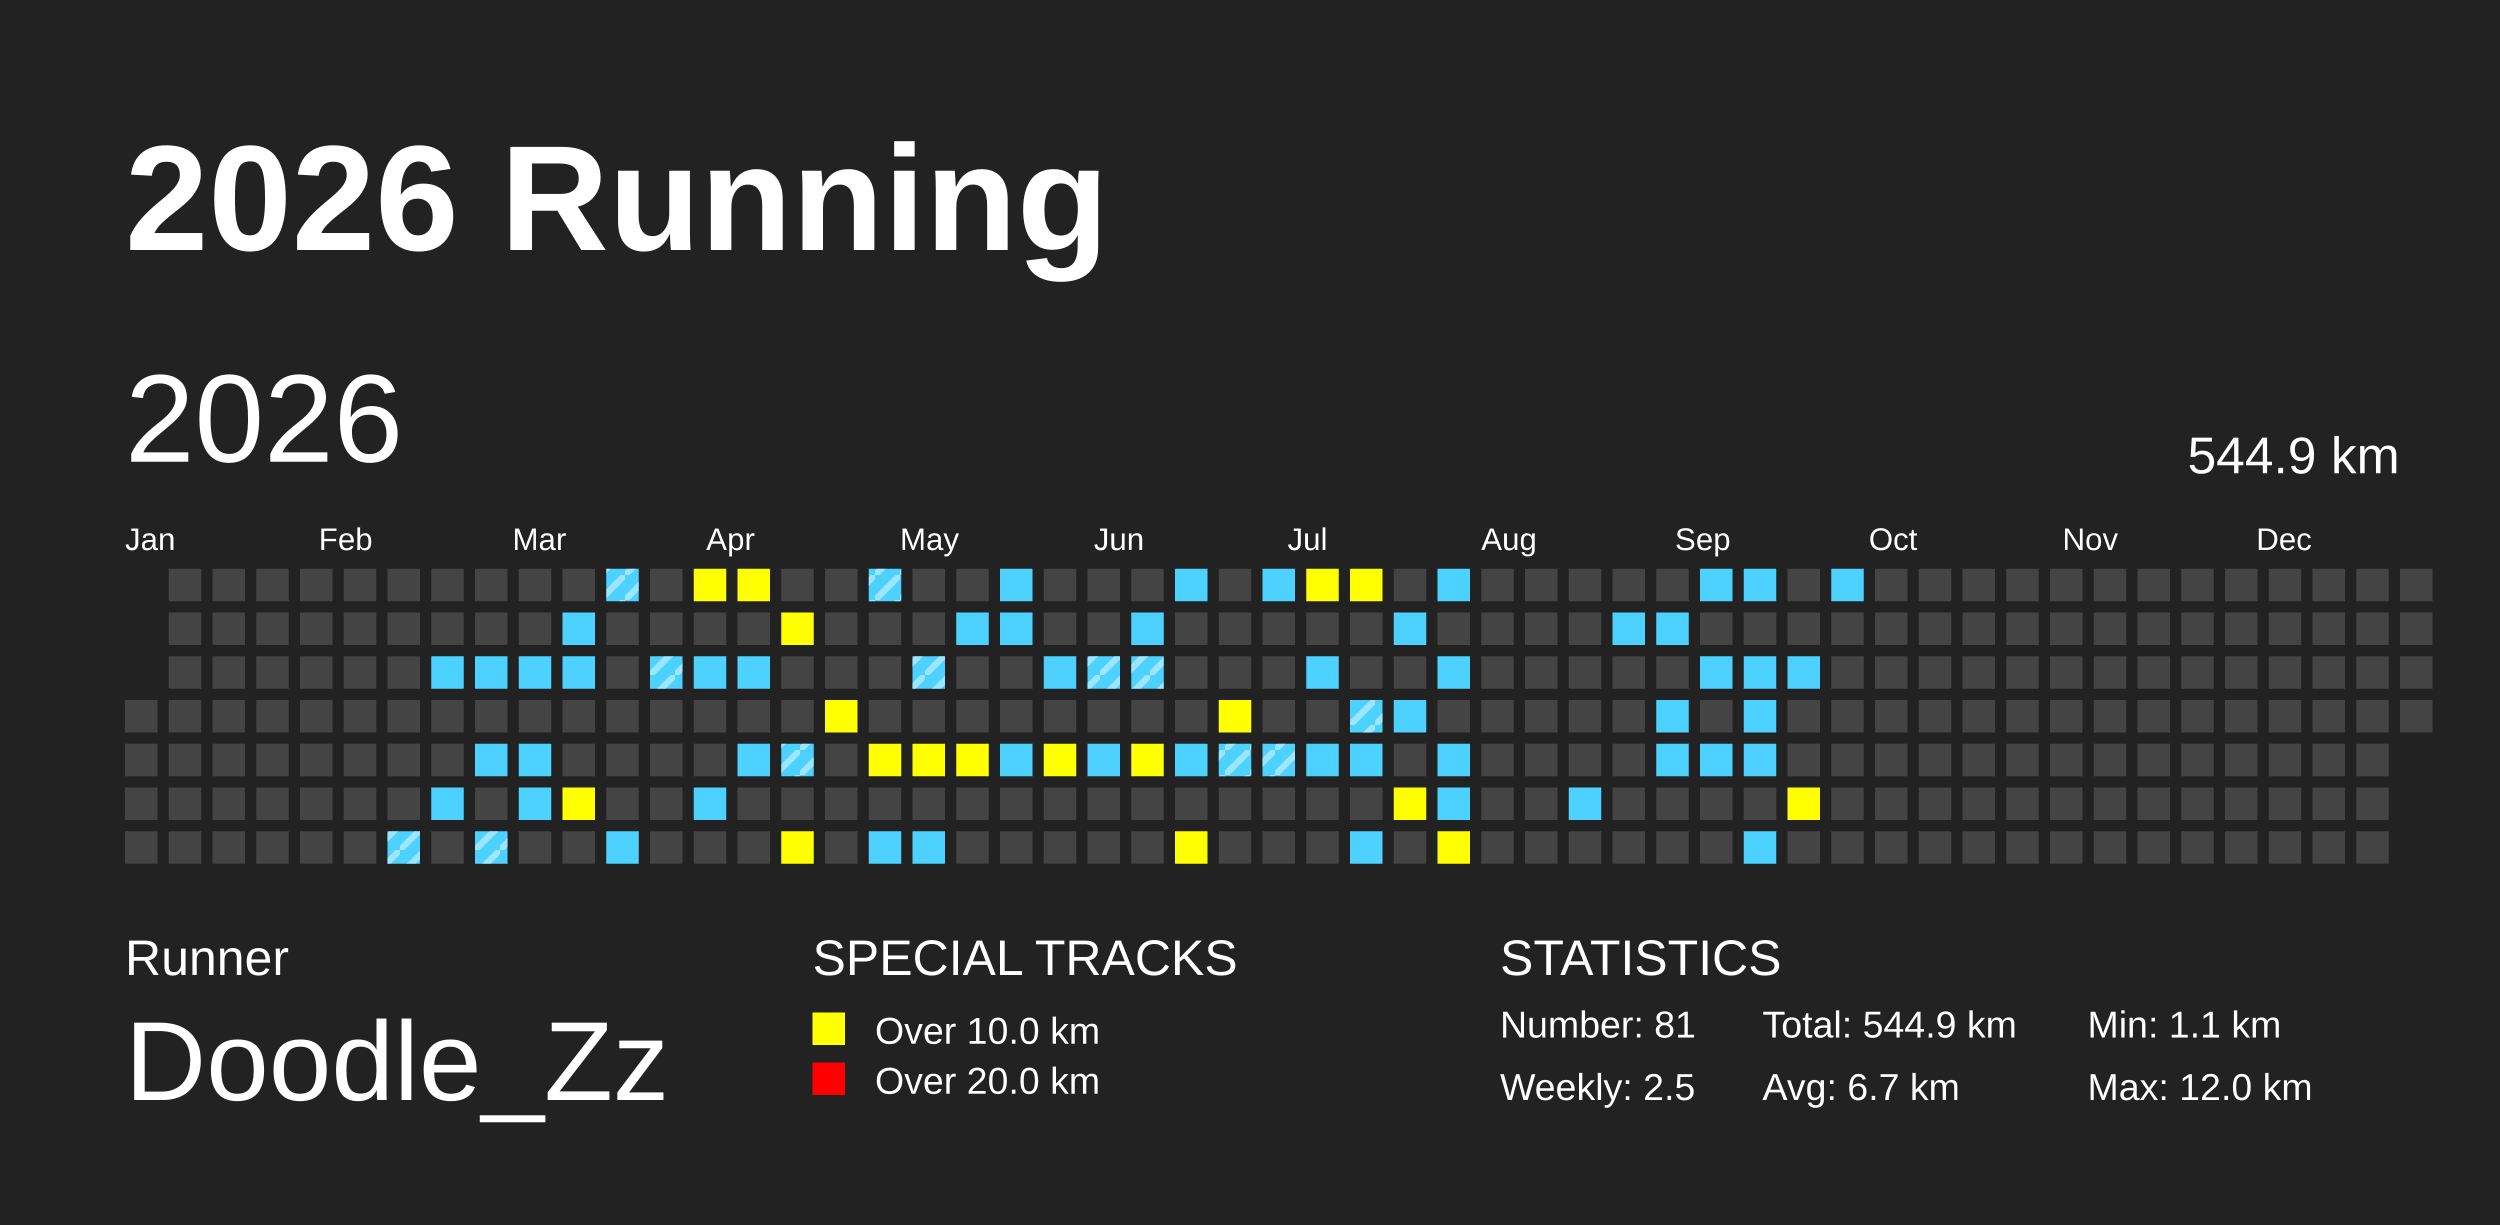
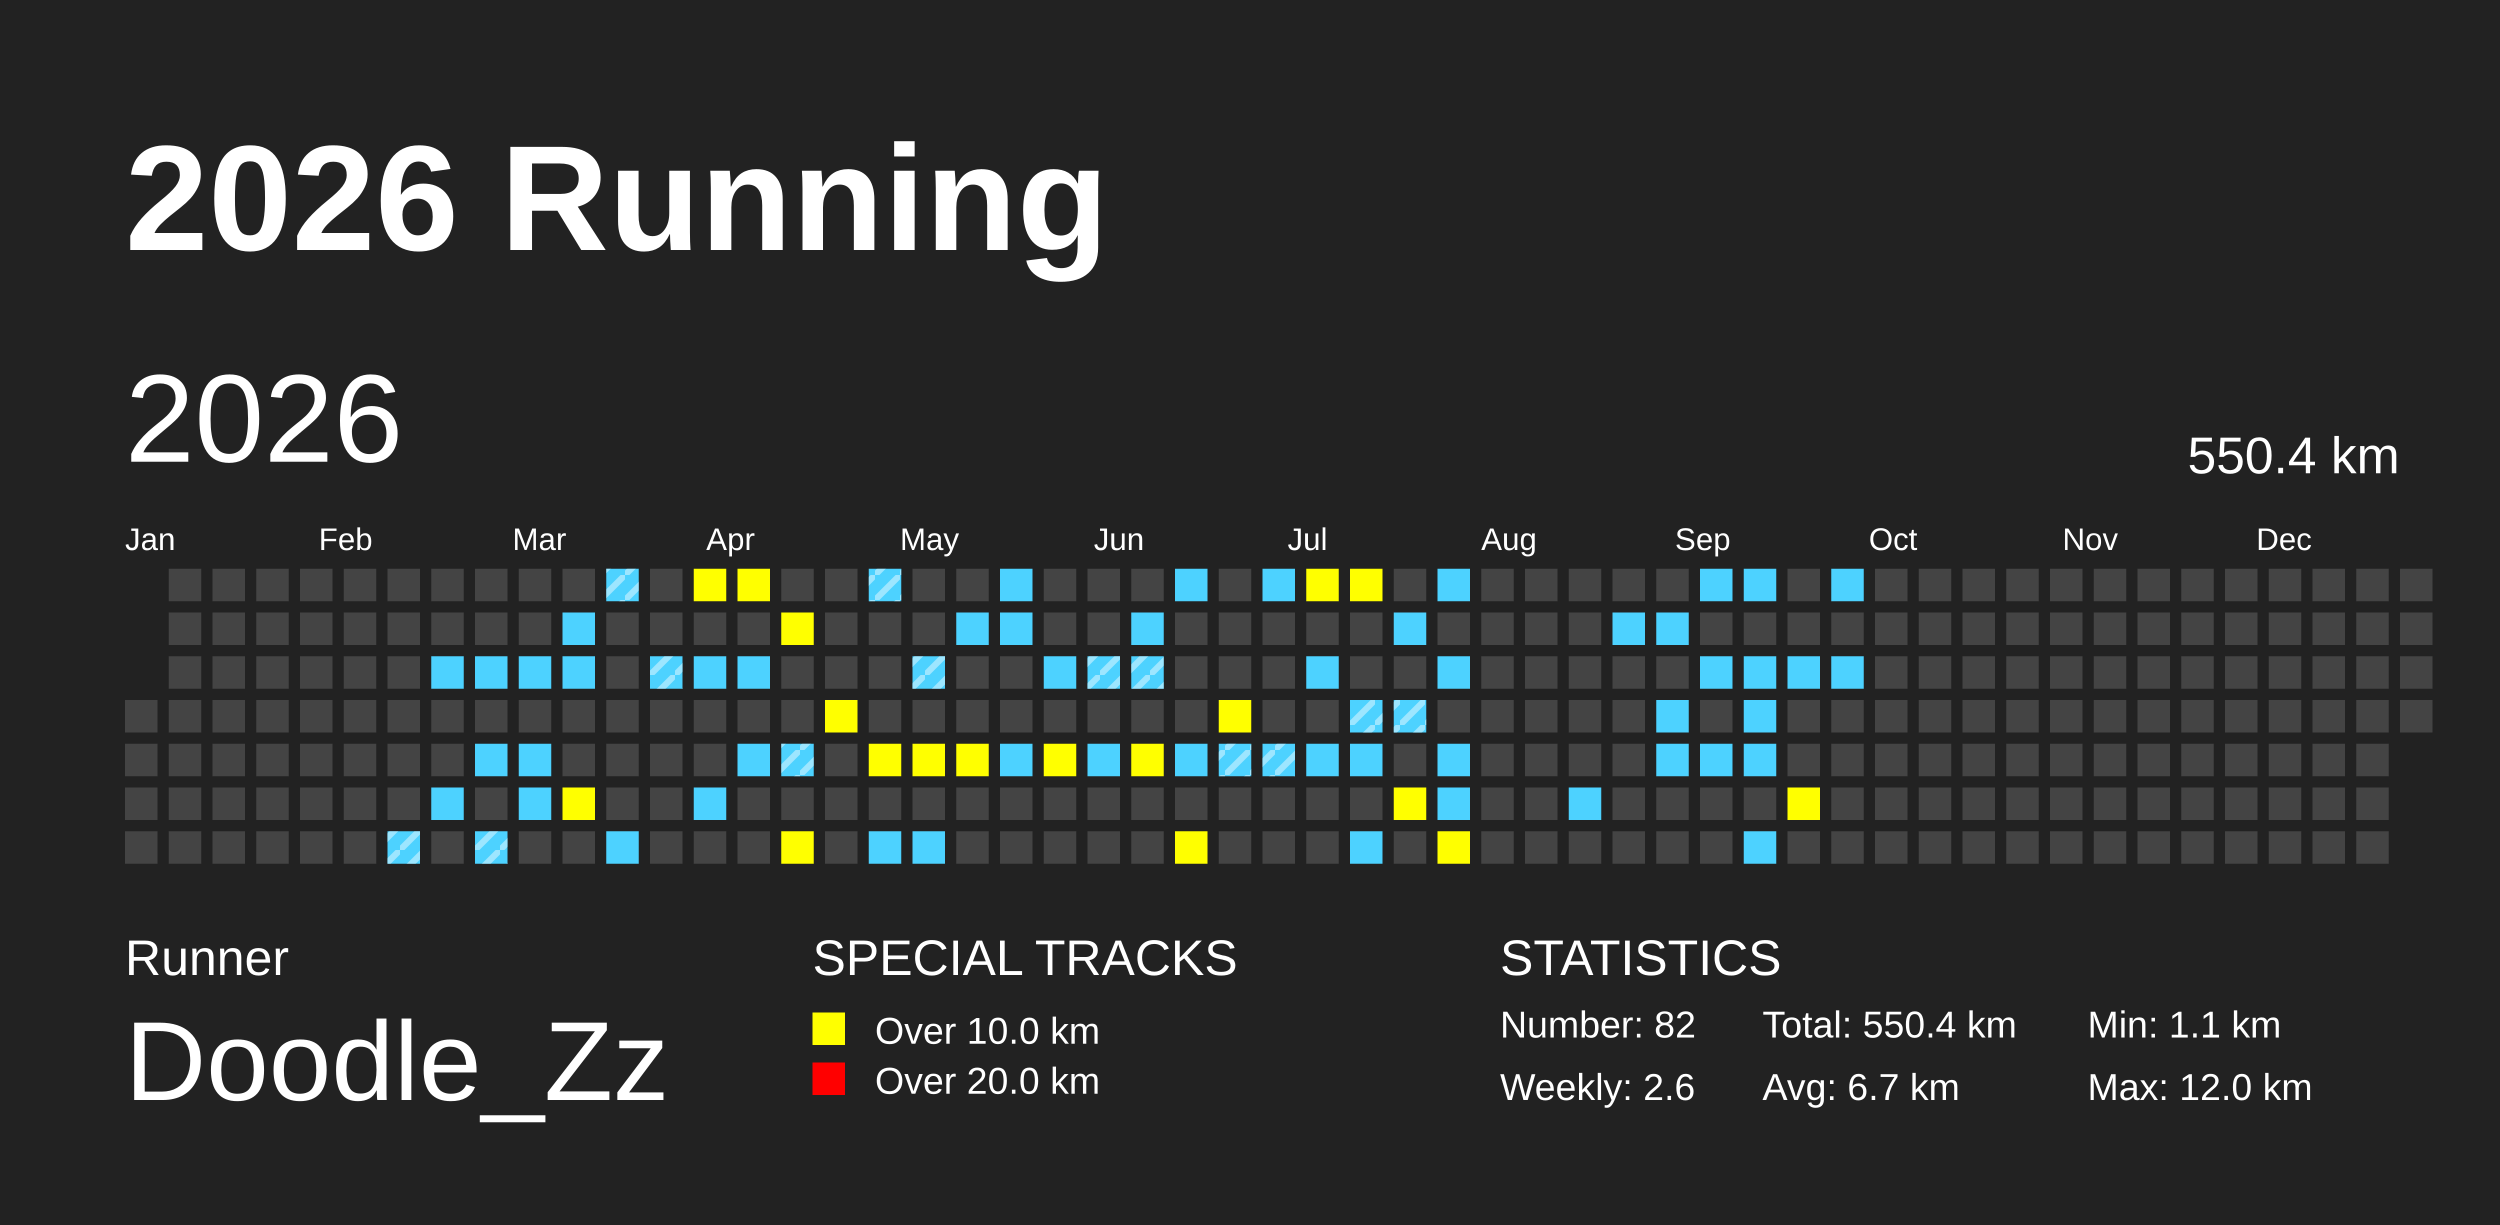
<svg xmlns="http://www.w3.org/2000/svg" baseProfile="full" height="98mm" version="1.1" viewBox="0,0,200,98" width="200mm">
  <defs>
    <pattern height="2" id="indoor-stripe" patternUnits="userSpaceOnUse" width="2">
      <line stroke="white" stroke-opacity="0.45" stroke-width="0.5" x1="0" x2="2" y1="2" y2="0" />
    </pattern>
  </defs>
  <rect fill="#222222" height="98" width="200" x="0" y="0" />
  <text fill="#FFFFFF" style="font-size:12px; font-family:Arial; font-weight:bold;" x="10" y="20">2026 Running</text>
  <text fill="#FFFFFF" style="font-size:4px; font-family:Arial" x="10" y="78">Runner</text>
  <text fill="#FFFFFF" style="font-size:9px; font-family:Arial" x="10" y="88">Doodle_Zz</text>
  <text fill="#FFFFFF" style="font-size:4px; font-family:Arial" x="65" y="78">SPECIAL TRACKS</text>
  <rect fill="yellow" height="2.6" width="2.6" x="65" y="81" />
  <text fill="#FFFFFF" style="font-size:3px; font-family:Arial" x="70" y="83.5">Over 10.0 km</text>
  <rect fill="red" height="2.6" width="2.6" x="65" y="85" />
  <text fill="#FFFFFF" style="font-size:3px; font-family:Arial" x="70" y="87.5">Over 20.0 km</text>
  <text fill="#FFFFFF" style="font-size:4px; font-family:Arial" x="120" y="78">STATISTICS</text>
-   <text fill="#FFFFFF" style="font-size:3px; font-family:Arial" x="120" y="83">Number: 81</text>
-   <text fill="#FFFFFF" style="font-size:3px; font-family:Arial" x="120" y="88">Weekly: 2.5</text>
-   <text fill="#FFFFFF" style="font-size:3px; font-family:Arial" x="141" y="83">Total: 544.9 km</text>
+   <text fill="#FFFFFF" style="font-size:3px; font-family:Arial" x="120" y="83">Number: 82</text>
+   <text fill="#FFFFFF" style="font-size:3px; font-family:Arial" x="120" y="88">Weekly: 2.6</text>
+   <text fill="#FFFFFF" style="font-size:3px; font-family:Arial" x="141" y="83">Total: 550.4 km</text>
  <text fill="#FFFFFF" style="font-size:3px; font-family:Arial" x="141" y="88">Avg: 6.7 km</text>
  <text fill="#FFFFFF" style="font-size:3px; font-family:Arial" x="167" y="83">Min: 1.1 km</text>
  <text fill="#FFFFFF" style="font-size:3px; font-family:Arial" x="167" y="88">Max: 12.0 km</text>
  <text dominant-baseline="hanging" fill="#FFFFFF" style="font-size:10.0px; font-family:Arial;" x="10" y="30">2026</text>
-   <text dominant-baseline="hanging" fill="#FFFFFF" style="font-size:4.125px; font-family:Arial;" x="175" y="35">544.9 km</text>
+   <text dominant-baseline="hanging" fill="#FFFFFF" style="font-size:4.125px; font-family:Arial;" x="175" y="35">550.4 km</text>
  <text fill="#FFFFFF" style="font-size:2.5px; font-family:Arial" x="10.0" y="44">Jan</text>
  <text fill="#FFFFFF" style="font-size:2.5px; font-family:Arial" x="25.5" y="44">Feb</text>
  <text fill="#FFFFFF" style="font-size:2.5px; font-family:Arial" x="41.0" y="44">Mar</text>
  <text fill="#FFFFFF" style="font-size:2.5px; font-family:Arial" x="56.5" y="44">Apr</text>
  <text fill="#FFFFFF" style="font-size:2.5px; font-family:Arial" x="72.0" y="44">May</text>
  <text fill="#FFFFFF" style="font-size:2.5px; font-family:Arial" x="87.5" y="44">Jun</text>
  <text fill="#FFFFFF" style="font-size:2.5px; font-family:Arial" x="103.0" y="44">Jul</text>
  <text fill="#FFFFFF" style="font-size:2.5px; font-family:Arial" x="118.5" y="44">Aug</text>
  <text fill="#FFFFFF" style="font-size:2.5px; font-family:Arial" x="134.0" y="44">Sep</text>
  <text fill="#FFFFFF" style="font-size:2.5px; font-family:Arial" x="149.5" y="44">Oct</text>
  <text fill="#FFFFFF" style="font-size:2.5px; font-family:Arial" x="165.0" y="44">Nov</text>
  <text fill="#FFFFFF" style="font-size:2.5px; font-family:Arial" x="180.5" y="44">Dec</text>
  <rect fill="#444444" height="2.6" width="2.6" x="10.0" y="56.0" />
  <rect fill="#444444" height="2.6" width="2.6" x="10.0" y="59.5" />
  <rect fill="#444444" height="2.6" width="2.6" x="10.0" y="63.0" />
  <rect fill="#444444" height="2.6" width="2.6" x="10.0" y="66.5" />
  <rect fill="#444444" height="2.6" width="2.6" x="13.5" y="45.5" />
  <rect fill="#444444" height="2.6" width="2.6" x="13.5" y="49.0" />
  <rect fill="#444444" height="2.6" width="2.6" x="13.5" y="52.5" />
  <rect fill="#444444" height="2.6" width="2.6" x="13.5" y="56.0" />
  <rect fill="#444444" height="2.6" width="2.6" x="13.5" y="59.5" />
  <rect fill="#444444" height="2.6" width="2.6" x="13.5" y="63.0" />
  <rect fill="#444444" height="2.6" width="2.6" x="13.5" y="66.5" />
  <rect fill="#444444" height="2.6" width="2.6" x="17.0" y="45.5" />
  <rect fill="#444444" height="2.6" width="2.6" x="17.0" y="49.0" />
  <rect fill="#444444" height="2.6" width="2.6" x="17.0" y="52.5" />
  <rect fill="#444444" height="2.6" width="2.6" x="17.0" y="56.0" />
  <rect fill="#444444" height="2.6" width="2.6" x="17.0" y="59.5" />
  <rect fill="#444444" height="2.6" width="2.6" x="17.0" y="63.0" />
  <rect fill="#444444" height="2.6" width="2.6" x="17.0" y="66.5" />
  <rect fill="#444444" height="2.6" width="2.6" x="20.5" y="45.5" />
  <rect fill="#444444" height="2.6" width="2.6" x="20.5" y="49.0" />
  <rect fill="#444444" height="2.6" width="2.6" x="20.5" y="52.5" />
  <rect fill="#444444" height="2.6" width="2.6" x="20.5" y="56.0" />
  <rect fill="#444444" height="2.6" width="2.6" x="20.5" y="59.5" />
  <rect fill="#444444" height="2.6" width="2.6" x="20.5" y="63.0" />
  <rect fill="#444444" height="2.6" width="2.6" x="20.5" y="66.5" />
  <rect fill="#444444" height="2.6" width="2.6" x="24.0" y="45.5" />
  <rect fill="#444444" height="2.6" width="2.6" x="24.0" y="49.0" />
  <rect fill="#444444" height="2.6" width="2.6" x="24.0" y="52.5" />
  <rect fill="#444444" height="2.6" width="2.6" x="24.0" y="56.0" />
  <rect fill="#444444" height="2.6" width="2.6" x="24.0" y="59.5" />
  <rect fill="#444444" height="2.6" width="2.6" x="24.0" y="63.0" />
  <rect fill="#444444" height="2.6" width="2.6" x="24.0" y="66.5" />
  <rect fill="#444444" height="2.6" width="2.6" x="27.5" y="45.5" />
  <rect fill="#444444" height="2.6" width="2.6" x="27.5" y="49.0" />
  <rect fill="#444444" height="2.6" width="2.6" x="27.5" y="52.5" />
  <rect fill="#444444" height="2.6" width="2.6" x="27.5" y="56.0" />
  <rect fill="#444444" height="2.6" width="2.6" x="27.5" y="59.5" />
  <rect fill="#444444" height="2.6" width="2.6" x="27.5" y="63.0" />
  <rect fill="#444444" height="2.6" width="2.6" x="27.5" y="66.5" />
  <rect fill="#444444" height="2.6" width="2.6" x="31.0" y="45.5" />
  <rect fill="#444444" height="2.6" width="2.6" x="31.0" y="49.0" />
  <rect fill="#444444" height="2.6" width="2.6" x="31.0" y="52.5" />
  <rect fill="#444444" height="2.6" width="2.6" x="31.0" y="56.0" />
  <rect fill="#444444" height="2.6" width="2.6" x="31.0" y="59.5" />
  <rect fill="#444444" height="2.6" width="2.6" x="31.0" y="63.0" />
  <rect fill="#4DD2FF" height="2.6" width="2.6" x="31.0" y="66.5" />
  <rect fill="url(#indoor-stripe)" height="2.6" style="pointer-events: none;" width="2.6" x="31.0" y="66.5" />
  <rect fill="#444444" height="2.6" width="2.6" x="34.5" y="45.5" />
  <rect fill="#444444" height="2.6" width="2.6" x="34.5" y="49.0" />
  <rect fill="#4DD2FF" height="2.6" width="2.6" x="34.5" y="52.5" />
  <rect fill="#444444" height="2.6" width="2.6" x="34.5" y="56.0" />
  <rect fill="#444444" height="2.6" width="2.6" x="34.5" y="59.5" />
  <rect fill="#4DD2FF" height="2.6" width="2.6" x="34.5" y="63.0" />
  <rect fill="#444444" height="2.6" width="2.6" x="34.5" y="66.5" />
  <rect fill="#444444" height="2.6" width="2.6" x="38.0" y="45.5" />
  <rect fill="#444444" height="2.6" width="2.6" x="38.0" y="49.0" />
  <rect fill="#4DD2FF" height="2.6" width="2.6" x="38.0" y="52.5" />
  <rect fill="#444444" height="2.6" width="2.6" x="38.0" y="56.0" />
  <rect fill="#4DD2FF" height="2.6" width="2.6" x="38.0" y="59.5" />
  <rect fill="#444444" height="2.6" width="2.6" x="38.0" y="63.0" />
  <rect fill="#4DD2FF" height="2.6" width="2.6" x="38.0" y="66.5" />
  <rect fill="url(#indoor-stripe)" height="2.6" style="pointer-events: none;" width="2.6" x="38.0" y="66.5" />
  <rect fill="#444444" height="2.6" width="2.6" x="41.5" y="45.5" />
  <rect fill="#444444" height="2.6" width="2.6" x="41.5" y="49.0" />
  <rect fill="#4DD2FF" height="2.6" width="2.6" x="41.5" y="52.5" />
  <rect fill="#444444" height="2.6" width="2.6" x="41.5" y="56.0" />
  <rect fill="#4DD2FF" height="2.6" width="2.6" x="41.5" y="59.5" />
  <rect fill="#4DD2FF" height="2.6" width="2.6" x="41.5" y="63.0" />
  <rect fill="#444444" height="2.6" width="2.6" x="41.5" y="66.5" />
  <rect fill="#444444" height="2.6" width="2.6" x="45.0" y="45.5" />
  <rect fill="#4DD2FF" height="2.6" width="2.6" x="45.0" y="49.0" />
  <rect fill="#4DD2FF" height="2.6" width="2.6" x="45.0" y="52.5" />
  <rect fill="#444444" height="2.6" width="2.6" x="45.0" y="56.0" />
  <rect fill="#444444" height="2.6" width="2.6" x="45.0" y="59.5" />
  <rect fill="yellow" height="2.6" width="2.6" x="45.0" y="63.0" />
  <rect fill="#444444" height="2.6" width="2.6" x="45.0" y="66.5" />
  <rect fill="#4DD2FF" height="2.6" width="2.6" x="48.5" y="45.5" />
  <rect fill="url(#indoor-stripe)" height="2.6" style="pointer-events: none;" width="2.6" x="48.5" y="45.5" />
  <rect fill="#444444" height="2.6" width="2.6" x="48.5" y="49.0" />
  <rect fill="#444444" height="2.6" width="2.6" x="48.5" y="52.5" />
  <rect fill="#444444" height="2.6" width="2.6" x="48.5" y="56.0" />
  <rect fill="#444444" height="2.6" width="2.6" x="48.5" y="59.5" />
  <rect fill="#444444" height="2.6" width="2.6" x="48.5" y="63.0" />
  <rect fill="#4DD2FF" height="2.6" width="2.6" x="48.5" y="66.5" />
  <rect fill="#444444" height="2.6" width="2.6" x="52.0" y="45.5" />
  <rect fill="#444444" height="2.6" width="2.6" x="52.0" y="49.0" />
  <rect fill="#4DD2FF" height="2.6" width="2.6" x="52.0" y="52.5" />
  <rect fill="url(#indoor-stripe)" height="2.6" style="pointer-events: none;" width="2.6" x="52.0" y="52.5" />
  <rect fill="#444444" height="2.6" width="2.6" x="52.0" y="56.0" />
  <rect fill="#444444" height="2.6" width="2.6" x="52.0" y="59.5" />
  <rect fill="#444444" height="2.6" width="2.6" x="52.0" y="63.0" />
  <rect fill="#444444" height="2.6" width="2.6" x="52.0" y="66.5" />
  <rect fill="yellow" height="2.6" width="2.6" x="55.5" y="45.5" />
  <rect fill="#444444" height="2.6" width="2.6" x="55.5" y="49.0" />
  <rect fill="#4DD2FF" height="2.6" width="2.6" x="55.5" y="52.5" />
  <rect fill="#444444" height="2.6" width="2.6" x="55.5" y="56.0" />
  <rect fill="#444444" height="2.6" width="2.6" x="55.5" y="59.5" />
  <rect fill="#4DD2FF" height="2.6" width="2.6" x="55.5" y="63.0" />
  <rect fill="#444444" height="2.6" width="2.6" x="55.5" y="66.5" />
  <rect fill="yellow" height="2.6" width="2.6" x="59.0" y="45.5" />
  <rect fill="#444444" height="2.6" width="2.6" x="59.0" y="49.0" />
  <rect fill="#4DD2FF" height="2.6" width="2.6" x="59.0" y="52.5" />
  <rect fill="#444444" height="2.6" width="2.6" x="59.0" y="56.0" />
  <rect fill="#4DD2FF" height="2.6" width="2.6" x="59.0" y="59.5" />
  <rect fill="#444444" height="2.6" width="2.6" x="59.0" y="63.0" />
  <rect fill="#444444" height="2.6" width="2.6" x="59.0" y="66.5" />
  <rect fill="#444444" height="2.6" width="2.6" x="62.5" y="45.5" />
  <rect fill="yellow" height="2.6" width="2.6" x="62.5" y="49.0" />
  <rect fill="#444444" height="2.6" width="2.6" x="62.5" y="52.5" />
  <rect fill="#444444" height="2.6" width="2.6" x="62.5" y="56.0" />
  <rect fill="#4DD2FF" height="2.6" width="2.6" x="62.5" y="59.5" />
  <rect fill="url(#indoor-stripe)" height="2.6" style="pointer-events: none;" width="2.6" x="62.5" y="59.5" />
  <rect fill="#444444" height="2.6" width="2.6" x="62.5" y="63.0" />
  <rect fill="yellow" height="2.6" width="2.6" x="62.5" y="66.5" />
  <rect fill="#444444" height="2.6" width="2.6" x="66.0" y="45.5" />
  <rect fill="#444444" height="2.6" width="2.6" x="66.0" y="49.0" />
  <rect fill="#444444" height="2.6" width="2.6" x="66.0" y="52.5" />
  <rect fill="yellow" height="2.6" width="2.6" x="66.0" y="56.0" />
  <rect fill="#444444" height="2.6" width="2.6" x="66.0" y="59.5" />
  <rect fill="#444444" height="2.6" width="2.6" x="66.0" y="63.0" />
  <rect fill="#444444" height="2.6" width="2.6" x="66.0" y="66.5" />
  <rect fill="#4DD2FF" height="2.6" width="2.6" x="69.5" y="45.5" />
  <rect fill="url(#indoor-stripe)" height="2.6" style="pointer-events: none;" width="2.6" x="69.5" y="45.5" />
  <rect fill="#444444" height="2.6" width="2.6" x="69.5" y="49.0" />
  <rect fill="#444444" height="2.6" width="2.6" x="69.5" y="52.5" />
  <rect fill="#444444" height="2.6" width="2.6" x="69.5" y="56.0" />
  <rect fill="yellow" height="2.6" width="2.6" x="69.5" y="59.5" />
  <rect fill="#444444" height="2.6" width="2.6" x="69.5" y="63.0" />
  <rect fill="#4DD2FF" height="2.6" width="2.6" x="69.5" y="66.5" />
  <rect fill="#444444" height="2.6" width="2.6" x="73.0" y="45.5" />
  <rect fill="#444444" height="2.6" width="2.6" x="73.0" y="49.0" />
  <rect fill="#4DD2FF" height="2.6" width="2.6" x="73.0" y="52.5" />
  <rect fill="url(#indoor-stripe)" height="2.6" style="pointer-events: none;" width="2.6" x="73.0" y="52.5" />
  <rect fill="#444444" height="2.6" width="2.6" x="73.0" y="56.0" />
  <rect fill="yellow" height="2.6" width="2.6" x="73.0" y="59.5" />
  <rect fill="#444444" height="2.6" width="2.6" x="73.0" y="63.0" />
  <rect fill="#4DD2FF" height="2.6" width="2.6" x="73.0" y="66.5" />
  <rect fill="#444444" height="2.6" width="2.6" x="76.5" y="45.5" />
  <rect fill="#4DD2FF" height="2.6" width="2.6" x="76.5" y="49.0" />
  <rect fill="#444444" height="2.6" width="2.6" x="76.5" y="52.5" />
  <rect fill="#444444" height="2.6" width="2.6" x="76.5" y="56.0" />
  <rect fill="yellow" height="2.6" width="2.6" x="76.5" y="59.5" />
  <rect fill="#444444" height="2.6" width="2.6" x="76.5" y="63.0" />
  <rect fill="#444444" height="2.6" width="2.6" x="76.5" y="66.5" />
  <rect fill="#4DD2FF" height="2.6" width="2.6" x="80.0" y="45.5" />
  <rect fill="#4DD2FF" height="2.6" width="2.6" x="80.0" y="49.0" />
  <rect fill="#444444" height="2.6" width="2.6" x="80.0" y="52.5" />
  <rect fill="#444444" height="2.6" width="2.6" x="80.0" y="56.0" />
  <rect fill="#4DD2FF" height="2.6" width="2.6" x="80.0" y="59.5" />
  <rect fill="#444444" height="2.6" width="2.6" x="80.0" y="63.0" />
  <rect fill="#444444" height="2.6" width="2.6" x="80.0" y="66.5" />
  <rect fill="#444444" height="2.6" width="2.6" x="83.5" y="45.5" />
  <rect fill="#444444" height="2.6" width="2.6" x="83.5" y="49.0" />
  <rect fill="#4DD2FF" height="2.6" width="2.6" x="83.5" y="52.5" />
  <rect fill="#444444" height="2.6" width="2.6" x="83.5" y="56.0" />
  <rect fill="yellow" height="2.6" width="2.6" x="83.5" y="59.5" />
  <rect fill="#444444" height="2.6" width="2.6" x="83.5" y="63.0" />
  <rect fill="#444444" height="2.6" width="2.6" x="83.5" y="66.5" />
  <rect fill="#444444" height="2.6" width="2.6" x="87.0" y="45.5" />
  <rect fill="#444444" height="2.6" width="2.6" x="87.0" y="49.0" />
  <rect fill="#4DD2FF" height="2.6" width="2.6" x="87.0" y="52.5" />
  <rect fill="url(#indoor-stripe)" height="2.6" style="pointer-events: none;" width="2.6" x="87.0" y="52.5" />
  <rect fill="#444444" height="2.6" width="2.6" x="87.0" y="56.0" />
  <rect fill="#4DD2FF" height="2.6" width="2.6" x="87.0" y="59.5" />
  <rect fill="#444444" height="2.6" width="2.6" x="87.0" y="63.0" />
  <rect fill="#444444" height="2.6" width="2.6" x="87.0" y="66.5" />
  <rect fill="#444444" height="2.6" width="2.6" x="90.5" y="45.5" />
  <rect fill="#4DD2FF" height="2.6" width="2.6" x="90.5" y="49.0" />
  <rect fill="#4DD2FF" height="2.6" width="2.6" x="90.5" y="52.5" />
  <rect fill="url(#indoor-stripe)" height="2.6" style="pointer-events: none;" width="2.6" x="90.5" y="52.5" />
  <rect fill="#444444" height="2.6" width="2.6" x="90.5" y="56.0" />
  <rect fill="yellow" height="2.6" width="2.6" x="90.5" y="59.5" />
  <rect fill="#444444" height="2.6" width="2.6" x="90.5" y="63.0" />
  <rect fill="#444444" height="2.6" width="2.6" x="90.5" y="66.5" />
  <rect fill="#4DD2FF" height="2.6" width="2.6" x="94.0" y="45.5" />
  <rect fill="#444444" height="2.6" width="2.6" x="94.0" y="49.0" />
  <rect fill="#444444" height="2.6" width="2.6" x="94.0" y="52.5" />
  <rect fill="#444444" height="2.6" width="2.6" x="94.0" y="56.0" />
  <rect fill="#4DD2FF" height="2.6" width="2.6" x="94.0" y="59.5" />
  <rect fill="#444444" height="2.6" width="2.6" x="94.0" y="63.0" />
  <rect fill="yellow" height="2.6" width="2.6" x="94.0" y="66.5" />
  <rect fill="#444444" height="2.6" width="2.6" x="97.5" y="45.5" />
  <rect fill="#444444" height="2.6" width="2.6" x="97.5" y="49.0" />
  <rect fill="#444444" height="2.6" width="2.6" x="97.5" y="52.5" />
  <rect fill="yellow" height="2.6" width="2.6" x="97.5" y="56.0" />
  <rect fill="#4DD2FF" height="2.6" width="2.6" x="97.5" y="59.5" />
  <rect fill="url(#indoor-stripe)" height="2.6" style="pointer-events: none;" width="2.6" x="97.5" y="59.5" />
  <rect fill="#444444" height="2.6" width="2.6" x="97.5" y="63.0" />
  <rect fill="#444444" height="2.6" width="2.6" x="97.5" y="66.5" />
  <rect fill="#4DD2FF" height="2.6" width="2.6" x="101.0" y="45.5" />
  <rect fill="#444444" height="2.6" width="2.6" x="101.0" y="49.0" />
  <rect fill="#444444" height="2.6" width="2.6" x="101.0" y="52.5" />
  <rect fill="#444444" height="2.6" width="2.6" x="101.0" y="56.0" />
  <rect fill="#4DD2FF" height="2.6" width="2.6" x="101.0" y="59.5" />
  <rect fill="url(#indoor-stripe)" height="2.6" style="pointer-events: none;" width="2.6" x="101.0" y="59.5" />
  <rect fill="#444444" height="2.6" width="2.6" x="101.0" y="63.0" />
  <rect fill="#444444" height="2.6" width="2.6" x="101.0" y="66.5" />
  <rect fill="yellow" height="2.6" width="2.6" x="104.5" y="45.5" />
  <rect fill="#444444" height="2.6" width="2.6" x="104.5" y="49.0" />
  <rect fill="#4DD2FF" height="2.6" width="2.6" x="104.5" y="52.5" />
  <rect fill="#444444" height="2.6" width="2.6" x="104.5" y="56.0" />
  <rect fill="#4DD2FF" height="2.6" width="2.6" x="104.5" y="59.5" />
  <rect fill="#444444" height="2.6" width="2.6" x="104.5" y="63.0" />
  <rect fill="#444444" height="2.6" width="2.6" x="104.5" y="66.5" />
  <rect fill="yellow" height="2.6" width="2.6" x="108.0" y="45.5" />
  <rect fill="#444444" height="2.6" width="2.6" x="108.0" y="49.0" />
  <rect fill="#444444" height="2.6" width="2.6" x="108.0" y="52.5" />
  <rect fill="#4DD2FF" height="2.6" width="2.6" x="108.0" y="56.0" />
  <rect fill="url(#indoor-stripe)" height="2.6" style="pointer-events: none;" width="2.6" x="108.0" y="56.0" />
  <rect fill="#4DD2FF" height="2.6" width="2.6" x="108.0" y="59.5" />
  <rect fill="#444444" height="2.6" width="2.6" x="108.0" y="63.0" />
  <rect fill="#4DD2FF" height="2.6" width="2.6" x="108.0" y="66.5" />
  <rect fill="#444444" height="2.6" width="2.6" x="111.5" y="45.5" />
  <rect fill="#4DD2FF" height="2.6" width="2.6" x="111.5" y="49.0" />
  <rect fill="#444444" height="2.6" width="2.6" x="111.5" y="52.5" />
  <rect fill="#4DD2FF" height="2.6" width="2.6" x="111.5" y="56.0" />
+   <rect fill="url(#indoor-stripe)" height="2.6" style="pointer-events: none;" width="2.6" x="111.5" y="56.0" />
  <rect fill="#444444" height="2.6" width="2.6" x="111.5" y="59.5" />
  <rect fill="yellow" height="2.6" width="2.6" x="111.5" y="63.0" />
  <rect fill="#444444" height="2.6" width="2.6" x="111.5" y="66.5" />
  <rect fill="#4DD2FF" height="2.6" width="2.6" x="115.0" y="45.5" />
  <rect fill="#444444" height="2.6" width="2.6" x="115.0" y="49.0" />
  <rect fill="#4DD2FF" height="2.6" width="2.6" x="115.0" y="52.5" />
  <rect fill="#444444" height="2.6" width="2.6" x="115.0" y="56.0" />
  <rect fill="#4DD2FF" height="2.6" width="2.6" x="115.0" y="59.5" />
  <rect fill="#4DD2FF" height="2.6" width="2.6" x="115.0" y="63.0" />
  <rect fill="yellow" height="2.6" width="2.6" x="115.0" y="66.5" />
  <rect fill="#444444" height="2.6" width="2.6" x="118.5" y="45.5" />
  <rect fill="#444444" height="2.6" width="2.6" x="118.5" y="49.0" />
  <rect fill="#444444" height="2.6" width="2.6" x="118.5" y="52.5" />
  <rect fill="#444444" height="2.6" width="2.6" x="118.5" y="56.0" />
  <rect fill="#444444" height="2.6" width="2.6" x="118.5" y="59.5" />
  <rect fill="#444444" height="2.6" width="2.6" x="118.5" y="63.0" />
  <rect fill="#444444" height="2.6" width="2.6" x="118.5" y="66.5" />
  <rect fill="#444444" height="2.6" width="2.6" x="122.0" y="45.5" />
  <rect fill="#444444" height="2.6" width="2.6" x="122.0" y="49.0" />
  <rect fill="#444444" height="2.6" width="2.6" x="122.0" y="52.5" />
  <rect fill="#444444" height="2.6" width="2.6" x="122.0" y="56.0" />
  <rect fill="#444444" height="2.6" width="2.6" x="122.0" y="59.5" />
  <rect fill="#444444" height="2.6" width="2.6" x="122.0" y="63.0" />
  <rect fill="#444444" height="2.6" width="2.6" x="122.0" y="66.5" />
  <rect fill="#444444" height="2.6" width="2.6" x="125.5" y="45.5" />
  <rect fill="#444444" height="2.6" width="2.6" x="125.5" y="49.0" />
  <rect fill="#444444" height="2.6" width="2.6" x="125.5" y="52.5" />
  <rect fill="#444444" height="2.6" width="2.6" x="125.5" y="56.0" />
  <rect fill="#444444" height="2.6" width="2.6" x="125.5" y="59.5" />
  <rect fill="#4DD2FF" height="2.6" width="2.6" x="125.5" y="63.0" />
  <rect fill="#444444" height="2.6" width="2.6" x="125.5" y="66.5" />
  <rect fill="#444444" height="2.6" width="2.6" x="129.0" y="45.5" />
  <rect fill="#4DD2FF" height="2.6" width="2.6" x="129.0" y="49.0" />
  <rect fill="#444444" height="2.6" width="2.6" x="129.0" y="52.5" />
  <rect fill="#444444" height="2.6" width="2.6" x="129.0" y="56.0" />
  <rect fill="#444444" height="2.6" width="2.6" x="129.0" y="59.5" />
  <rect fill="#444444" height="2.6" width="2.6" x="129.0" y="63.0" />
  <rect fill="#444444" height="2.6" width="2.6" x="129.0" y="66.5" />
  <rect fill="#444444" height="2.6" width="2.6" x="132.5" y="45.5" />
  <rect fill="#4DD2FF" height="2.6" width="2.6" x="132.5" y="49.0" />
  <rect fill="#444444" height="2.6" width="2.6" x="132.5" y="52.5" />
  <rect fill="#4DD2FF" height="2.6" width="2.6" x="132.5" y="56.0" />
  <rect fill="#4DD2FF" height="2.6" width="2.6" x="132.5" y="59.5" />
  <rect fill="#444444" height="2.6" width="2.6" x="132.5" y="63.0" />
  <rect fill="#444444" height="2.6" width="2.6" x="132.5" y="66.5" />
  <rect fill="#4DD2FF" height="2.6" width="2.6" x="136.0" y="45.5" />
  <rect fill="#444444" height="2.6" width="2.6" x="136.0" y="49.0" />
  <rect fill="#4DD2FF" height="2.6" width="2.6" x="136.0" y="52.5" />
  <rect fill="#444444" height="2.6" width="2.6" x="136.0" y="56.0" />
  <rect fill="#4DD2FF" height="2.6" width="2.6" x="136.0" y="59.5" />
  <rect fill="#444444" height="2.6" width="2.6" x="136.0" y="63.0" />
  <rect fill="#444444" height="2.6" width="2.6" x="136.0" y="66.5" />
  <rect fill="#4DD2FF" height="2.6" width="2.6" x="139.5" y="45.5" />
  <rect fill="#444444" height="2.6" width="2.6" x="139.5" y="49.0" />
  <rect fill="#4DD2FF" height="2.6" width="2.6" x="139.5" y="52.5" />
  <rect fill="#4DD2FF" height="2.6" width="2.6" x="139.5" y="56.0" />
  <rect fill="#4DD2FF" height="2.6" width="2.6" x="139.5" y="59.5" />
  <rect fill="#444444" height="2.6" width="2.6" x="139.5" y="63.0" />
  <rect fill="#4DD2FF" height="2.6" width="2.6" x="139.5" y="66.5" />
  <rect fill="#444444" height="2.6" width="2.6" x="143.0" y="45.5" />
  <rect fill="#444444" height="2.6" width="2.6" x="143.0" y="49.0" />
  <rect fill="#4DD2FF" height="2.6" width="2.6" x="143.0" y="52.5" />
  <rect fill="#444444" height="2.6" width="2.6" x="143.0" y="56.0" />
  <rect fill="#444444" height="2.6" width="2.6" x="143.0" y="59.5" />
  <rect fill="yellow" height="2.6" width="2.6" x="143.0" y="63.0" />
  <rect fill="#444444" height="2.6" width="2.6" x="143.0" y="66.5" />
  <rect fill="#4DD2FF" height="2.6" width="2.6" x="146.5" y="45.5" />
  <rect fill="#444444" height="2.6" width="2.6" x="146.5" y="49.0" />
-   <rect fill="#444444" height="2.6" width="2.6" x="146.5" y="52.5" />
+   <rect fill="#4DD2FF" height="2.6" width="2.6" x="146.5" y="52.5" />
  <rect fill="#444444" height="2.6" width="2.6" x="146.5" y="56.0" />
  <rect fill="#444444" height="2.6" width="2.6" x="146.5" y="59.5" />
  <rect fill="#444444" height="2.6" width="2.6" x="146.5" y="63.0" />
  <rect fill="#444444" height="2.6" width="2.6" x="146.5" y="66.5" />
  <rect fill="#444444" height="2.6" width="2.6" x="150.0" y="45.5" />
  <rect fill="#444444" height="2.6" width="2.6" x="150.0" y="49.0" />
  <rect fill="#444444" height="2.6" width="2.6" x="150.0" y="52.5" />
  <rect fill="#444444" height="2.6" width="2.6" x="150.0" y="56.0" />
  <rect fill="#444444" height="2.6" width="2.6" x="150.0" y="59.5" />
  <rect fill="#444444" height="2.6" width="2.6" x="150.0" y="63.0" />
  <rect fill="#444444" height="2.6" width="2.6" x="150.0" y="66.5" />
  <rect fill="#444444" height="2.6" width="2.6" x="153.5" y="45.5" />
  <rect fill="#444444" height="2.6" width="2.6" x="153.5" y="49.0" />
  <rect fill="#444444" height="2.6" width="2.6" x="153.5" y="52.5" />
  <rect fill="#444444" height="2.6" width="2.6" x="153.5" y="56.0" />
  <rect fill="#444444" height="2.6" width="2.6" x="153.5" y="59.5" />
  <rect fill="#444444" height="2.6" width="2.6" x="153.5" y="63.0" />
  <rect fill="#444444" height="2.6" width="2.6" x="153.5" y="66.5" />
  <rect fill="#444444" height="2.6" width="2.6" x="157.0" y="45.5" />
  <rect fill="#444444" height="2.6" width="2.6" x="157.0" y="49.0" />
  <rect fill="#444444" height="2.6" width="2.6" x="157.0" y="52.5" />
  <rect fill="#444444" height="2.6" width="2.6" x="157.0" y="56.0" />
  <rect fill="#444444" height="2.6" width="2.6" x="157.0" y="59.5" />
  <rect fill="#444444" height="2.6" width="2.6" x="157.0" y="63.0" />
  <rect fill="#444444" height="2.6" width="2.6" x="157.0" y="66.5" />
  <rect fill="#444444" height="2.6" width="2.6" x="160.5" y="45.5" />
  <rect fill="#444444" height="2.6" width="2.6" x="160.5" y="49.0" />
  <rect fill="#444444" height="2.6" width="2.6" x="160.5" y="52.5" />
  <rect fill="#444444" height="2.6" width="2.6" x="160.5" y="56.0" />
  <rect fill="#444444" height="2.6" width="2.6" x="160.5" y="59.5" />
  <rect fill="#444444" height="2.6" width="2.6" x="160.5" y="63.0" />
  <rect fill="#444444" height="2.6" width="2.6" x="160.5" y="66.5" />
  <rect fill="#444444" height="2.6" width="2.6" x="164.0" y="45.5" />
  <rect fill="#444444" height="2.6" width="2.6" x="164.0" y="49.0" />
  <rect fill="#444444" height="2.6" width="2.6" x="164.0" y="52.5" />
  <rect fill="#444444" height="2.6" width="2.6" x="164.0" y="56.0" />
  <rect fill="#444444" height="2.6" width="2.6" x="164.0" y="59.5" />
  <rect fill="#444444" height="2.6" width="2.6" x="164.0" y="63.0" />
  <rect fill="#444444" height="2.6" width="2.6" x="164.0" y="66.5" />
  <rect fill="#444444" height="2.6" width="2.6" x="167.5" y="45.5" />
  <rect fill="#444444" height="2.6" width="2.6" x="167.5" y="49.0" />
  <rect fill="#444444" height="2.6" width="2.6" x="167.5" y="52.5" />
  <rect fill="#444444" height="2.6" width="2.6" x="167.5" y="56.0" />
  <rect fill="#444444" height="2.6" width="2.6" x="167.5" y="59.5" />
  <rect fill="#444444" height="2.6" width="2.6" x="167.5" y="63.0" />
  <rect fill="#444444" height="2.6" width="2.6" x="167.5" y="66.5" />
  <rect fill="#444444" height="2.6" width="2.6" x="171.0" y="45.5" />
  <rect fill="#444444" height="2.6" width="2.6" x="171.0" y="49.0" />
  <rect fill="#444444" height="2.6" width="2.6" x="171.0" y="52.5" />
  <rect fill="#444444" height="2.6" width="2.6" x="171.0" y="56.0" />
  <rect fill="#444444" height="2.6" width="2.6" x="171.0" y="59.5" />
  <rect fill="#444444" height="2.6" width="2.6" x="171.0" y="63.0" />
  <rect fill="#444444" height="2.6" width="2.6" x="171.0" y="66.5" />
  <rect fill="#444444" height="2.6" width="2.6" x="174.5" y="45.5" />
  <rect fill="#444444" height="2.6" width="2.6" x="174.5" y="49.0" />
  <rect fill="#444444" height="2.6" width="2.6" x="174.5" y="52.5" />
  <rect fill="#444444" height="2.6" width="2.6" x="174.5" y="56.0" />
  <rect fill="#444444" height="2.6" width="2.6" x="174.5" y="59.5" />
  <rect fill="#444444" height="2.6" width="2.6" x="174.5" y="63.0" />
  <rect fill="#444444" height="2.6" width="2.6" x="174.5" y="66.5" />
  <rect fill="#444444" height="2.6" width="2.6" x="178.0" y="45.5" />
  <rect fill="#444444" height="2.6" width="2.6" x="178.0" y="49.0" />
  <rect fill="#444444" height="2.6" width="2.6" x="178.0" y="52.5" />
  <rect fill="#444444" height="2.6" width="2.6" x="178.0" y="56.0" />
  <rect fill="#444444" height="2.6" width="2.6" x="178.0" y="59.5" />
  <rect fill="#444444" height="2.6" width="2.6" x="178.0" y="63.0" />
  <rect fill="#444444" height="2.6" width="2.6" x="178.0" y="66.5" />
  <rect fill="#444444" height="2.6" width="2.6" x="181.5" y="45.5" />
  <rect fill="#444444" height="2.6" width="2.6" x="181.5" y="49.0" />
  <rect fill="#444444" height="2.6" width="2.6" x="181.5" y="52.5" />
  <rect fill="#444444" height="2.6" width="2.6" x="181.5" y="56.0" />
  <rect fill="#444444" height="2.6" width="2.6" x="181.5" y="59.5" />
  <rect fill="#444444" height="2.6" width="2.6" x="181.5" y="63.0" />
  <rect fill="#444444" height="2.6" width="2.6" x="181.5" y="66.5" />
  <rect fill="#444444" height="2.6" width="2.6" x="185.0" y="45.5" />
  <rect fill="#444444" height="2.6" width="2.6" x="185.0" y="49.0" />
  <rect fill="#444444" height="2.6" width="2.6" x="185.0" y="52.5" />
  <rect fill="#444444" height="2.6" width="2.6" x="185.0" y="56.0" />
  <rect fill="#444444" height="2.6" width="2.6" x="185.0" y="59.5" />
  <rect fill="#444444" height="2.6" width="2.6" x="185.0" y="63.0" />
  <rect fill="#444444" height="2.6" width="2.6" x="185.0" y="66.5" />
  <rect fill="#444444" height="2.6" width="2.6" x="188.5" y="45.5" />
  <rect fill="#444444" height="2.6" width="2.6" x="188.5" y="49.0" />
  <rect fill="#444444" height="2.6" width="2.6" x="188.5" y="52.5" />
  <rect fill="#444444" height="2.6" width="2.6" x="188.5" y="56.0" />
  <rect fill="#444444" height="2.6" width="2.6" x="188.5" y="59.5" />
  <rect fill="#444444" height="2.6" width="2.6" x="188.5" y="63.0" />
  <rect fill="#444444" height="2.6" width="2.6" x="188.5" y="66.5" />
  <rect fill="#444444" height="2.6" width="2.6" x="192.0" y="45.5" />
  <rect fill="#444444" height="2.6" width="2.6" x="192.0" y="49.0" />
  <rect fill="#444444" height="2.6" width="2.6" x="192.0" y="52.5" />
  <rect fill="#444444" height="2.6" width="2.6" x="192.0" y="56.0" />
</svg>
